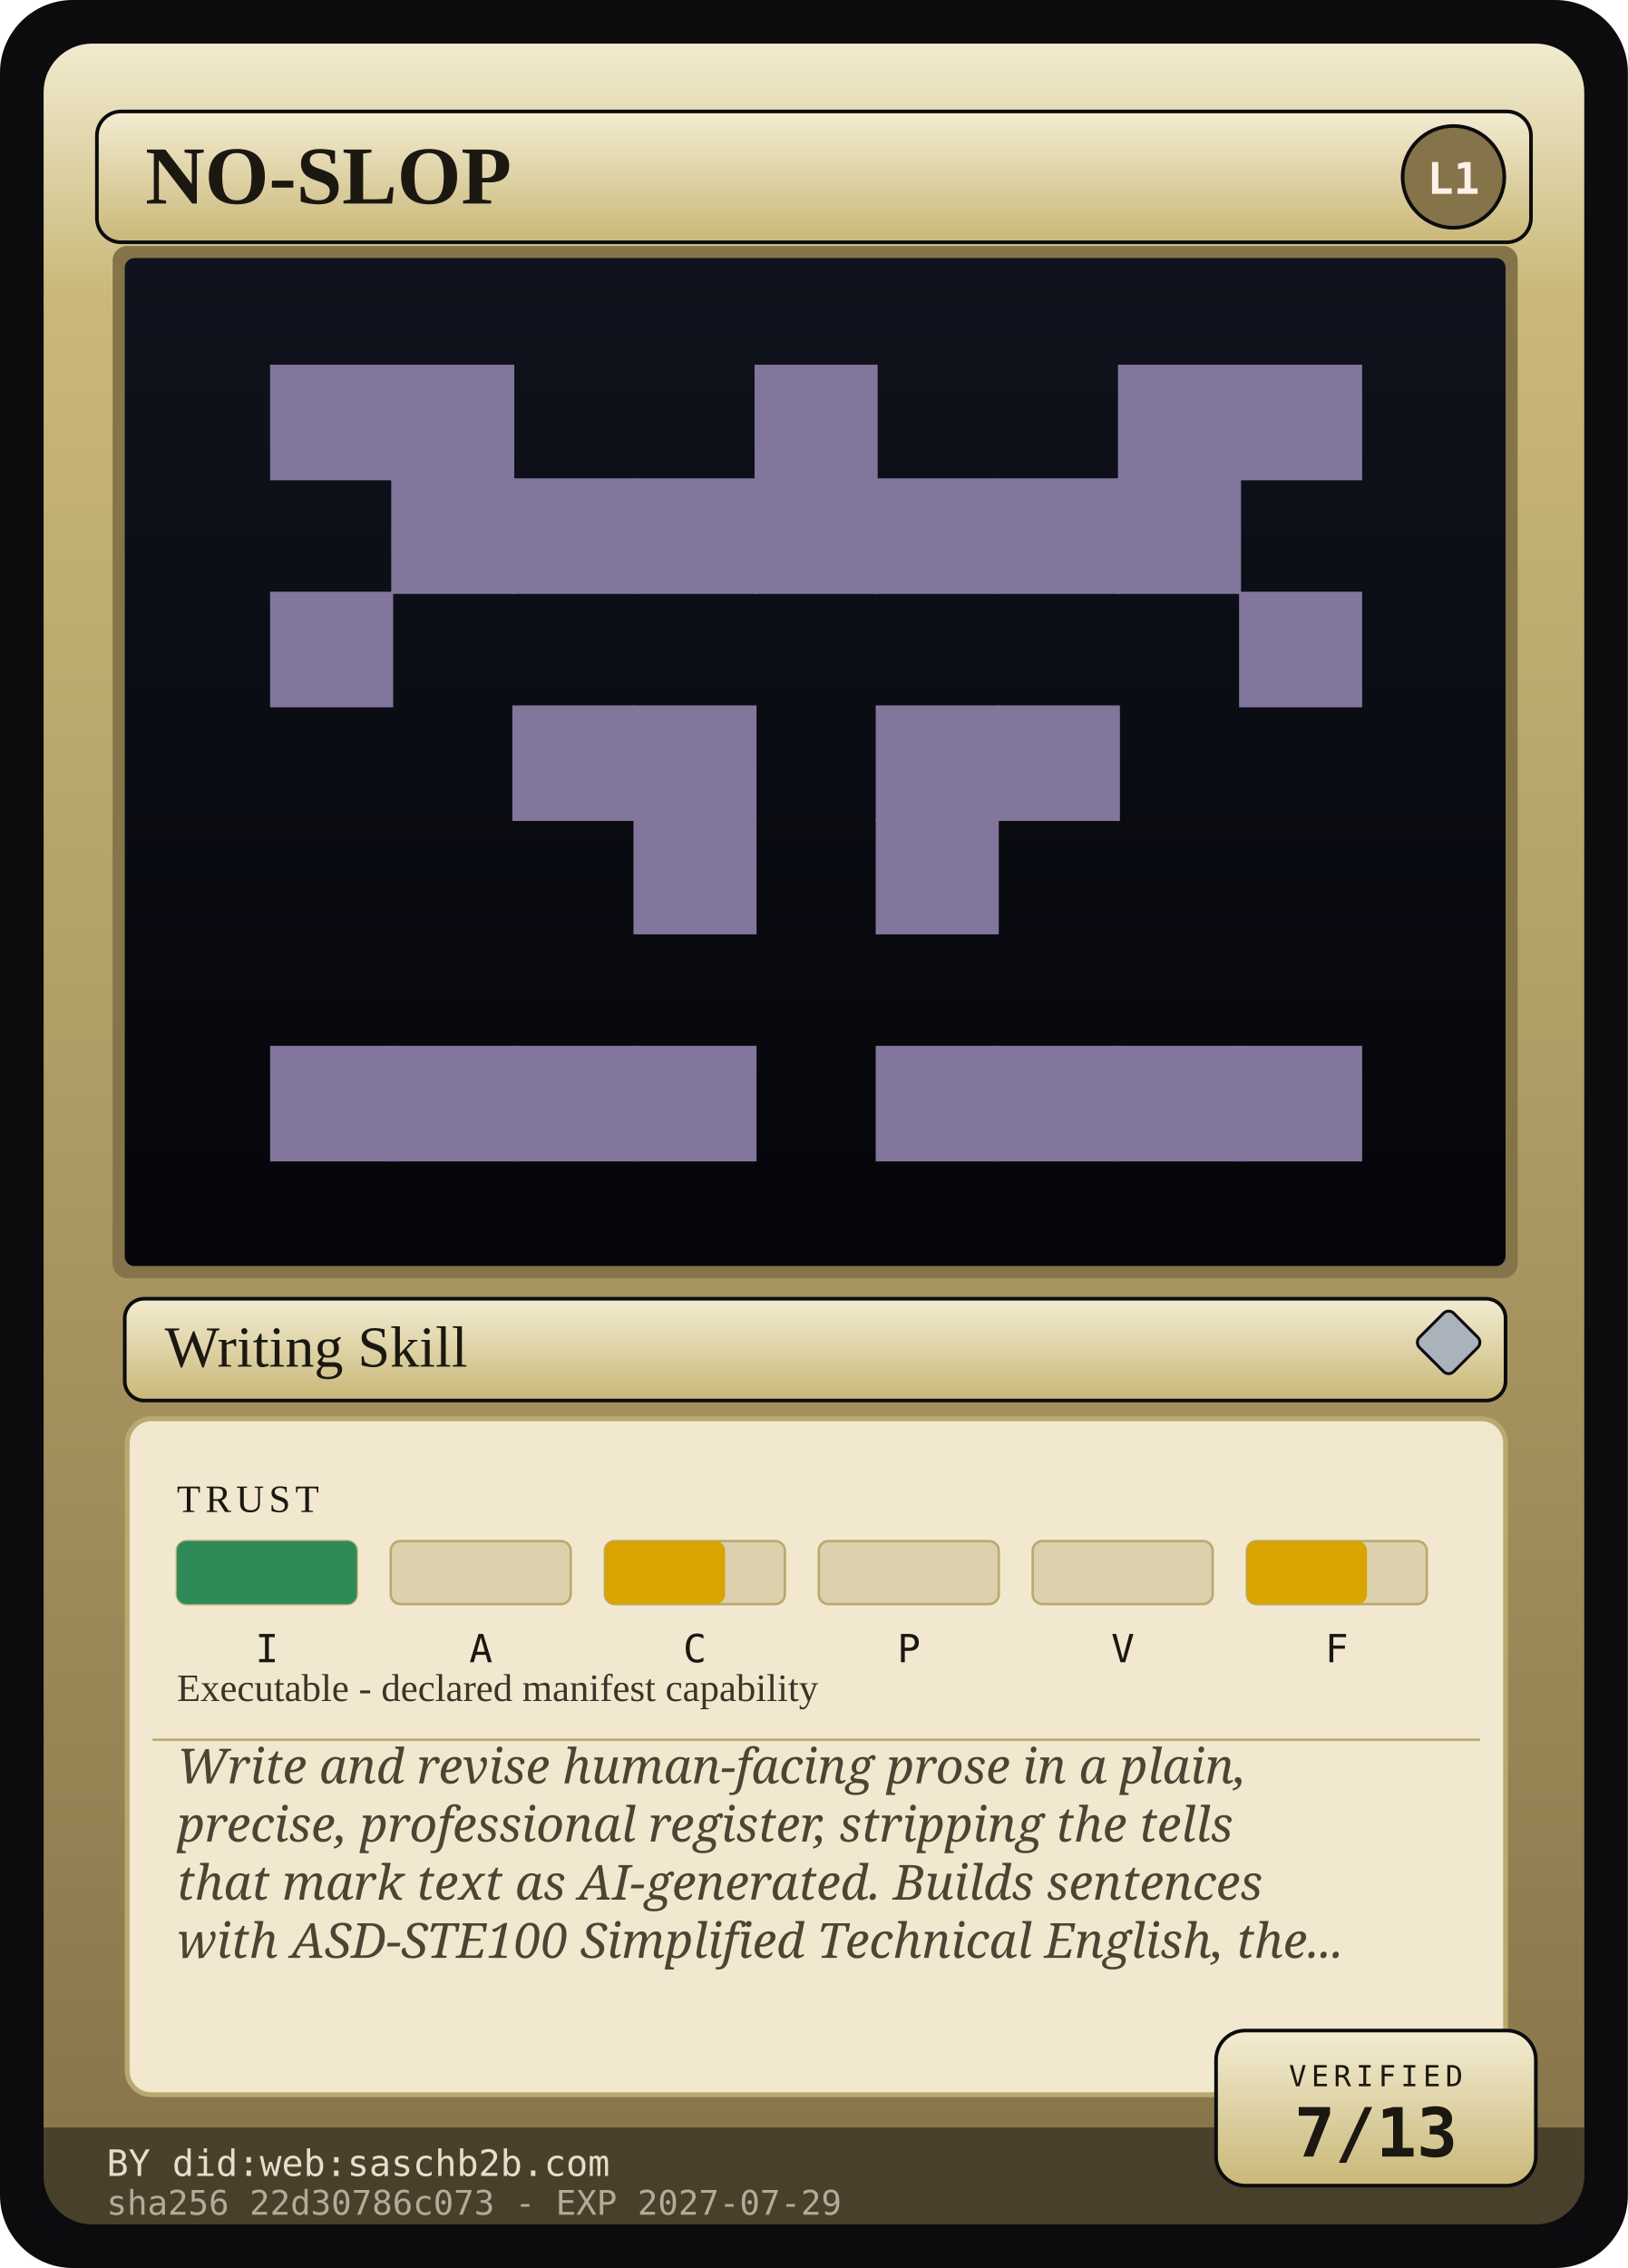
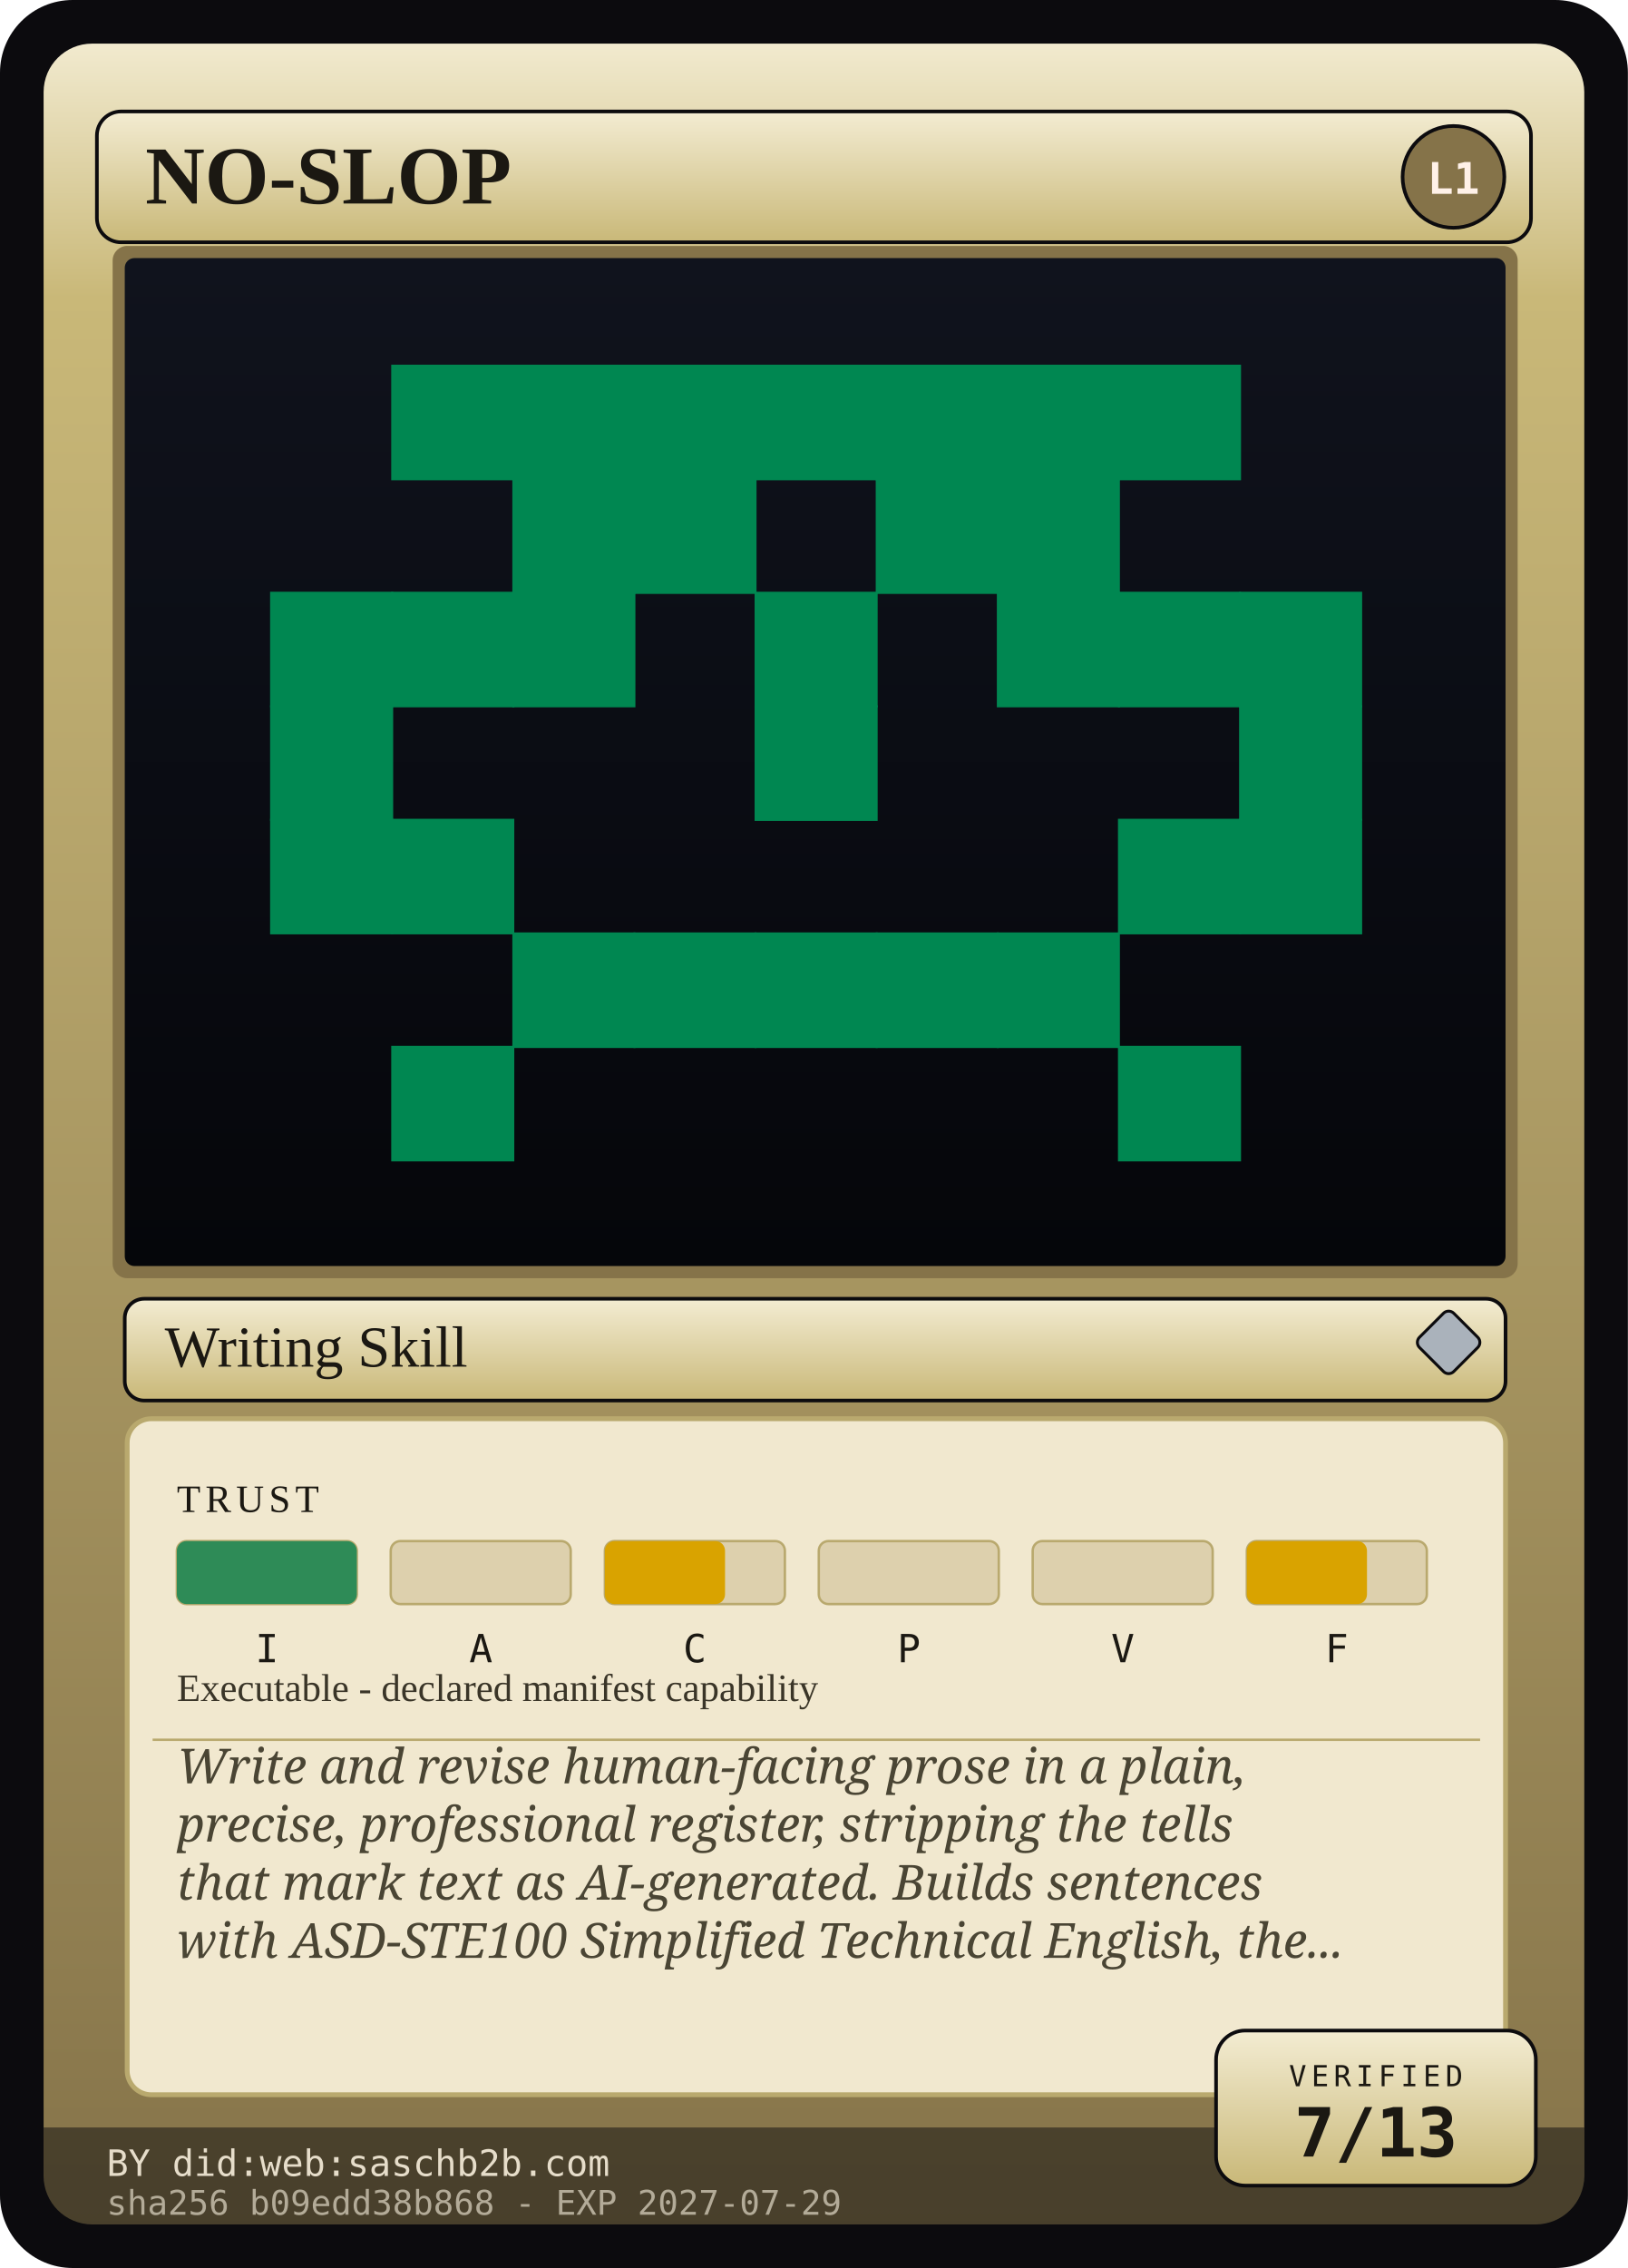
<svg xmlns="http://www.w3.org/2000/svg" width="672" height="936" viewBox="0 0 672 936" font-family="Georgia,'Times New Roman',serif">
  <defs>
    <linearGradient id="frame" x1="0" y1="0" x2="0" y2="1">
      <stop offset="0" stop-color="#f3ecd2" />
      <stop offset="0.12" stop-color="#c9b878" />
      <stop offset="1" stop-color="#857349" />
    </linearGradient>
    <linearGradient id="plate" x1="0" y1="0" x2="0" y2="1">
      <stop offset="0" stop-color="#f3ecd2" />
      <stop offset="1" stop-color="#c9b878" />
    </linearGradient>
    <linearGradient id="art" x1="0" y1="0" x2="0" y2="1">
      <stop offset="0" stop-color="#10131d" />
      <stop offset="1" stop-color="#05060a" />
    </linearGradient>
    <clipPath id="scr">
      <rect x="51.5" y="106.5" width="570" height="416" rx="4" />
    </clipPath>
  </defs>
  <rect x="0" y="0" width="672" height="936" rx="30" fill="#0c0b0e" />
  <rect x="18" y="18" width="636" height="900" rx="20" fill="url(#frame)" />
  <rect x="40" y="46" width="592" height="54" rx="10" fill="url(#plate)" stroke="#0c0b0e" stroke-width="1.5" />
  <text x="60" y="84" font-size="34" font-weight="bold" fill="#1b1812">NO-SLOP</text>
  <circle cx="600" cy="73" r="21" fill="#857349" stroke="#0c0b0e" stroke-width="1.5" />
  <text x="600" y="80" font-size="18" font-weight="bold" fill="#fff1e8" text-anchor="middle" font-family="ui-monospace,monospace">L1</text>
  <rect x="46.5" y="101.5" width="580" height="426" rx="6" fill="#857349" />
  <g clip-path="url(#scr)">
    <rect x="51.5" y="106.5" width="570" height="416" fill="url(#art)" />
-     <rect x="111.5" y="150.5" width="50.8" height="47.7" fill="#83769c" />
-     <rect x="511.5" y="150.5" width="50.8" height="47.7" fill="#83769c" />
-     <rect x="161.5" y="150.5" width="50.8" height="47.7" fill="#83769c" />
-     <rect x="461.5" y="150.5" width="50.8" height="47.7" fill="#83769c" />
-     <rect x="311.5" y="150.5" width="50.8" height="47.7" fill="#83769c" />
-     <rect x="161.5" y="197.4" width="50.8" height="47.7" fill="#83769c" />
-     <rect x="461.5" y="197.4" width="50.8" height="47.7" fill="#83769c" />
-     <rect x="211.5" y="197.4" width="50.8" height="47.7" fill="#83769c" />
-     <rect x="411.5" y="197.4" width="50.8" height="47.7" fill="#83769c" />
-     <rect x="261.5" y="197.4" width="50.8" height="47.7" fill="#83769c" />
-     <rect x="361.5" y="197.4" width="50.8" height="47.7" fill="#83769c" />
-     <rect x="311.5" y="197.4" width="50.8" height="47.7" fill="#83769c" />
-     <rect x="111.5" y="244.2" width="50.8" height="47.7" fill="#83769c" />
-     <rect x="511.5" y="244.2" width="50.8" height="47.7" fill="#83769c" />
-     <rect x="211.5" y="291.1" width="50.8" height="47.7" fill="#83769c" />
-     <rect x="411.5" y="291.1" width="50.8" height="47.7" fill="#83769c" />
-     <rect x="261.5" y="291.1" width="50.8" height="47.7" fill="#83769c" />
-     <rect x="361.5" y="291.1" width="50.8" height="47.7" fill="#83769c" />
-     <rect x="261.5" y="337.9" width="50.8" height="47.7" fill="#83769c" />
-     <rect x="361.5" y="337.9" width="50.8" height="47.7" fill="#83769c" />
-     <rect x="111.5" y="431.6" width="50.8" height="47.7" fill="#83769c" />
-     <rect x="511.5" y="431.6" width="50.8" height="47.7" fill="#83769c" />
-     <rect x="161.5" y="431.6" width="50.8" height="47.7" fill="#83769c" />
-     <rect x="461.5" y="431.6" width="50.8" height="47.7" fill="#83769c" />
-     <rect x="211.5" y="431.6" width="50.8" height="47.7" fill="#83769c" />
-     <rect x="411.5" y="431.6" width="50.8" height="47.7" fill="#83769c" />
-     <rect x="261.5" y="431.6" width="50.8" height="47.7" fill="#83769c" />
-     <rect x="361.5" y="431.6" width="50.8" height="47.7" fill="#83769c" />
+     <rect x="161.5" y="150.5" width="50.8" height="47.7" fill="#008751" />
+     <rect x="461.5" y="150.5" width="50.8" height="47.7" fill="#008751" />
+     <rect x="211.5" y="150.5" width="50.8" height="47.7" fill="#008751" />
+     <rect x="411.5" y="150.5" width="50.8" height="47.7" fill="#008751" />
+     <rect x="261.5" y="150.5" width="50.8" height="47.7" fill="#008751" />
+     <rect x="361.5" y="150.5" width="50.8" height="47.7" fill="#008751" />
+     <rect x="311.5" y="150.5" width="50.8" height="47.7" fill="#008751" />
+     <rect x="211.5" y="197.4" width="50.8" height="47.7" fill="#008751" />
+     <rect x="411.5" y="197.4" width="50.8" height="47.7" fill="#008751" />
+     <rect x="261.5" y="197.4" width="50.8" height="47.7" fill="#008751" />
+     <rect x="361.5" y="197.4" width="50.8" height="47.7" fill="#008751" />
+     <rect x="111.5" y="244.2" width="50.8" height="47.7" fill="#008751" />
+     <rect x="511.5" y="244.2" width="50.8" height="47.7" fill="#008751" />
+     <rect x="161.5" y="244.2" width="50.8" height="47.7" fill="#008751" />
+     <rect x="461.5" y="244.2" width="50.8" height="47.7" fill="#008751" />
+     <rect x="211.5" y="244.2" width="50.8" height="47.7" fill="#008751" />
+     <rect x="411.5" y="244.2" width="50.8" height="47.7" fill="#008751" />
+     <rect x="311.5" y="244.2" width="50.8" height="47.7" fill="#008751" />
+     <rect x="111.5" y="291.1" width="50.8" height="47.7" fill="#008751" />
+     <rect x="511.5" y="291.1" width="50.8" height="47.7" fill="#008751" />
+     <rect x="311.5" y="291.1" width="50.8" height="47.7" fill="#008751" />
+     <rect x="111.5" y="337.9" width="50.8" height="47.7" fill="#008751" />
+     <rect x="511.5" y="337.9" width="50.8" height="47.7" fill="#008751" />
+     <rect x="161.5" y="337.9" width="50.8" height="47.7" fill="#008751" />
+     <rect x="461.5" y="337.9" width="50.8" height="47.7" fill="#008751" />
+     <rect x="211.5" y="384.8" width="50.8" height="47.7" fill="#008751" />
+     <rect x="411.5" y="384.8" width="50.8" height="47.7" fill="#008751" />
+     <rect x="261.5" y="384.8" width="50.8" height="47.7" fill="#008751" />
+     <rect x="361.5" y="384.8" width="50.8" height="47.7" fill="#008751" />
+     <rect x="311.5" y="384.8" width="50.8" height="47.7" fill="#008751" />
+     <rect x="161.5" y="431.6" width="50.8" height="47.7" fill="#008751" />
+     <rect x="461.5" y="431.6" width="50.8" height="47.7" fill="#008751" />
  </g>
  <rect x="51.5" y="536" width="570" height="42" rx="8" fill="url(#plate)" stroke="#0c0b0e" stroke-width="1.5" />
  <text x="68" y="564" font-size="24" fill="#1b1812">Writing Skill</text>
  <rect x="588" y="544" width="20" height="20" rx="3" transform="rotate(45 598 554)" fill="#aab2bb" stroke="#0c0b0e" stroke-width="1.2" />
  <rect x="52.5" y="585.5" width="569" height="279" rx="10" fill="#f1e8cf" stroke="#b9a96e" stroke-width="2" />
  <text x="73" y="624" font-size="16" letter-spacing="2" fill="#1b1812">TRUST</text>
  <rect x="73.0" y="636" width="74.3" height="26" rx="4" fill="#ddd0ad" stroke="#b9a96e" stroke-width="1" />
  <rect x="73.0" y="636" width="74.3" height="26" rx="4" fill="#2e8b57" />
  <text x="110.2" y="686" font-size="16" fill="#1b1812" text-anchor="middle" font-family="ui-monospace,monospace">I</text>
  <rect x="161.3" y="636" width="74.3" height="26" rx="4" fill="#ddd0ad" stroke="#b9a96e" stroke-width="1" />
  <rect x="161.3" y="636" width="0.0" height="26" rx="4" fill="#8a8378" />
  <text x="198.5" y="686" font-size="16" fill="#1b1812" text-anchor="middle" font-family="ui-monospace,monospace">A</text>
  <rect x="249.7" y="636" width="74.3" height="26" rx="4" fill="#ddd0ad" stroke="#b9a96e" stroke-width="1" />
  <rect x="249.7" y="636" width="49.6" height="26" rx="4" fill="#d9a300" />
  <text x="286.8" y="686" font-size="16" fill="#1b1812" text-anchor="middle" font-family="ui-monospace,monospace">C</text>
  <rect x="338.0" y="636" width="74.3" height="26" rx="4" fill="#ddd0ad" stroke="#b9a96e" stroke-width="1" />
  <rect x="338.0" y="636" width="0.0" height="26" rx="4" fill="#8a8378" />
  <text x="375.2" y="686" font-size="16" fill="#1b1812" text-anchor="middle" font-family="ui-monospace,monospace">P</text>
  <rect x="426.3" y="636" width="74.3" height="26" rx="4" fill="#ddd0ad" stroke="#b9a96e" stroke-width="1" />
  <rect x="426.3" y="636" width="0.0" height="26" rx="4" fill="#8a8378" />
  <text x="463.5" y="686" font-size="16" fill="#1b1812" text-anchor="middle" font-family="ui-monospace,monospace">V</text>
  <rect x="514.7" y="636" width="74.3" height="26" rx="4" fill="#ddd0ad" stroke="#b9a96e" stroke-width="1" />
  <rect x="514.7" y="636" width="49.6" height="26" rx="4" fill="#d9a300" />
  <text x="551.8" y="686" font-size="16" fill="#1b1812" text-anchor="middle" font-family="ui-monospace,monospace">F</text>
  <text x="73" y="702" font-size="16" fill="#3a3528">Executable - declared manifest capability</text>
  <line x1="63" y1="718" x2="611" y2="718" stroke="#b9a96e" stroke-width="1" />
  <text x="73" y="736" font-size="20" font-style="italic" fill="#4a4534" font-family="Georgia,serif">Write and revise human-facing prose in a plain,</text>
  <text x="73" y="760" font-size="20" font-style="italic" fill="#4a4534" font-family="Georgia,serif">precise, professional register, stripping the tells</text>
  <text x="73" y="784" font-size="20" font-style="italic" fill="#4a4534" font-family="Georgia,serif">that mark text as AI-generated. Builds sentences</text>
  <text x="73" y="808" font-size="20" font-style="italic" fill="#4a4534" font-family="Georgia,serif">with ASD-STE100 Simplified Technical English, the...</text>
  <rect x="18" y="878" width="636" height="40" fill="#0c0b0e" opacity="0.5" />
  <text x="44" y="898" font-size="15" fill="#e6ddca" font-family="ui-monospace,monospace">BY did:web:saschb2b.com</text>
-   <text x="44" y="914" font-size="14" fill="#b3ab98" font-family="ui-monospace,monospace">sha256 22d30786c073 - EXP 2027-07-29</text>
+   <text x="44" y="914" font-size="14" fill="#b3ab98" font-family="ui-monospace,monospace">sha256 b09edd38b868 - EXP 2027-07-29</text>
  <rect x="502" y="838" width="132" height="64" rx="12" fill="url(#plate)" stroke="#0c0b0e" stroke-width="1.5" />
  <text x="568" y="861" font-size="12" letter-spacing="2" fill="#1b1812" text-anchor="middle" font-family="ui-monospace,monospace">VERIFIED</text>
  <text x="568" y="890" font-size="28" font-weight="bold" fill="#1b1812" text-anchor="middle" font-family="ui-monospace,monospace">7/13</text>
</svg>
